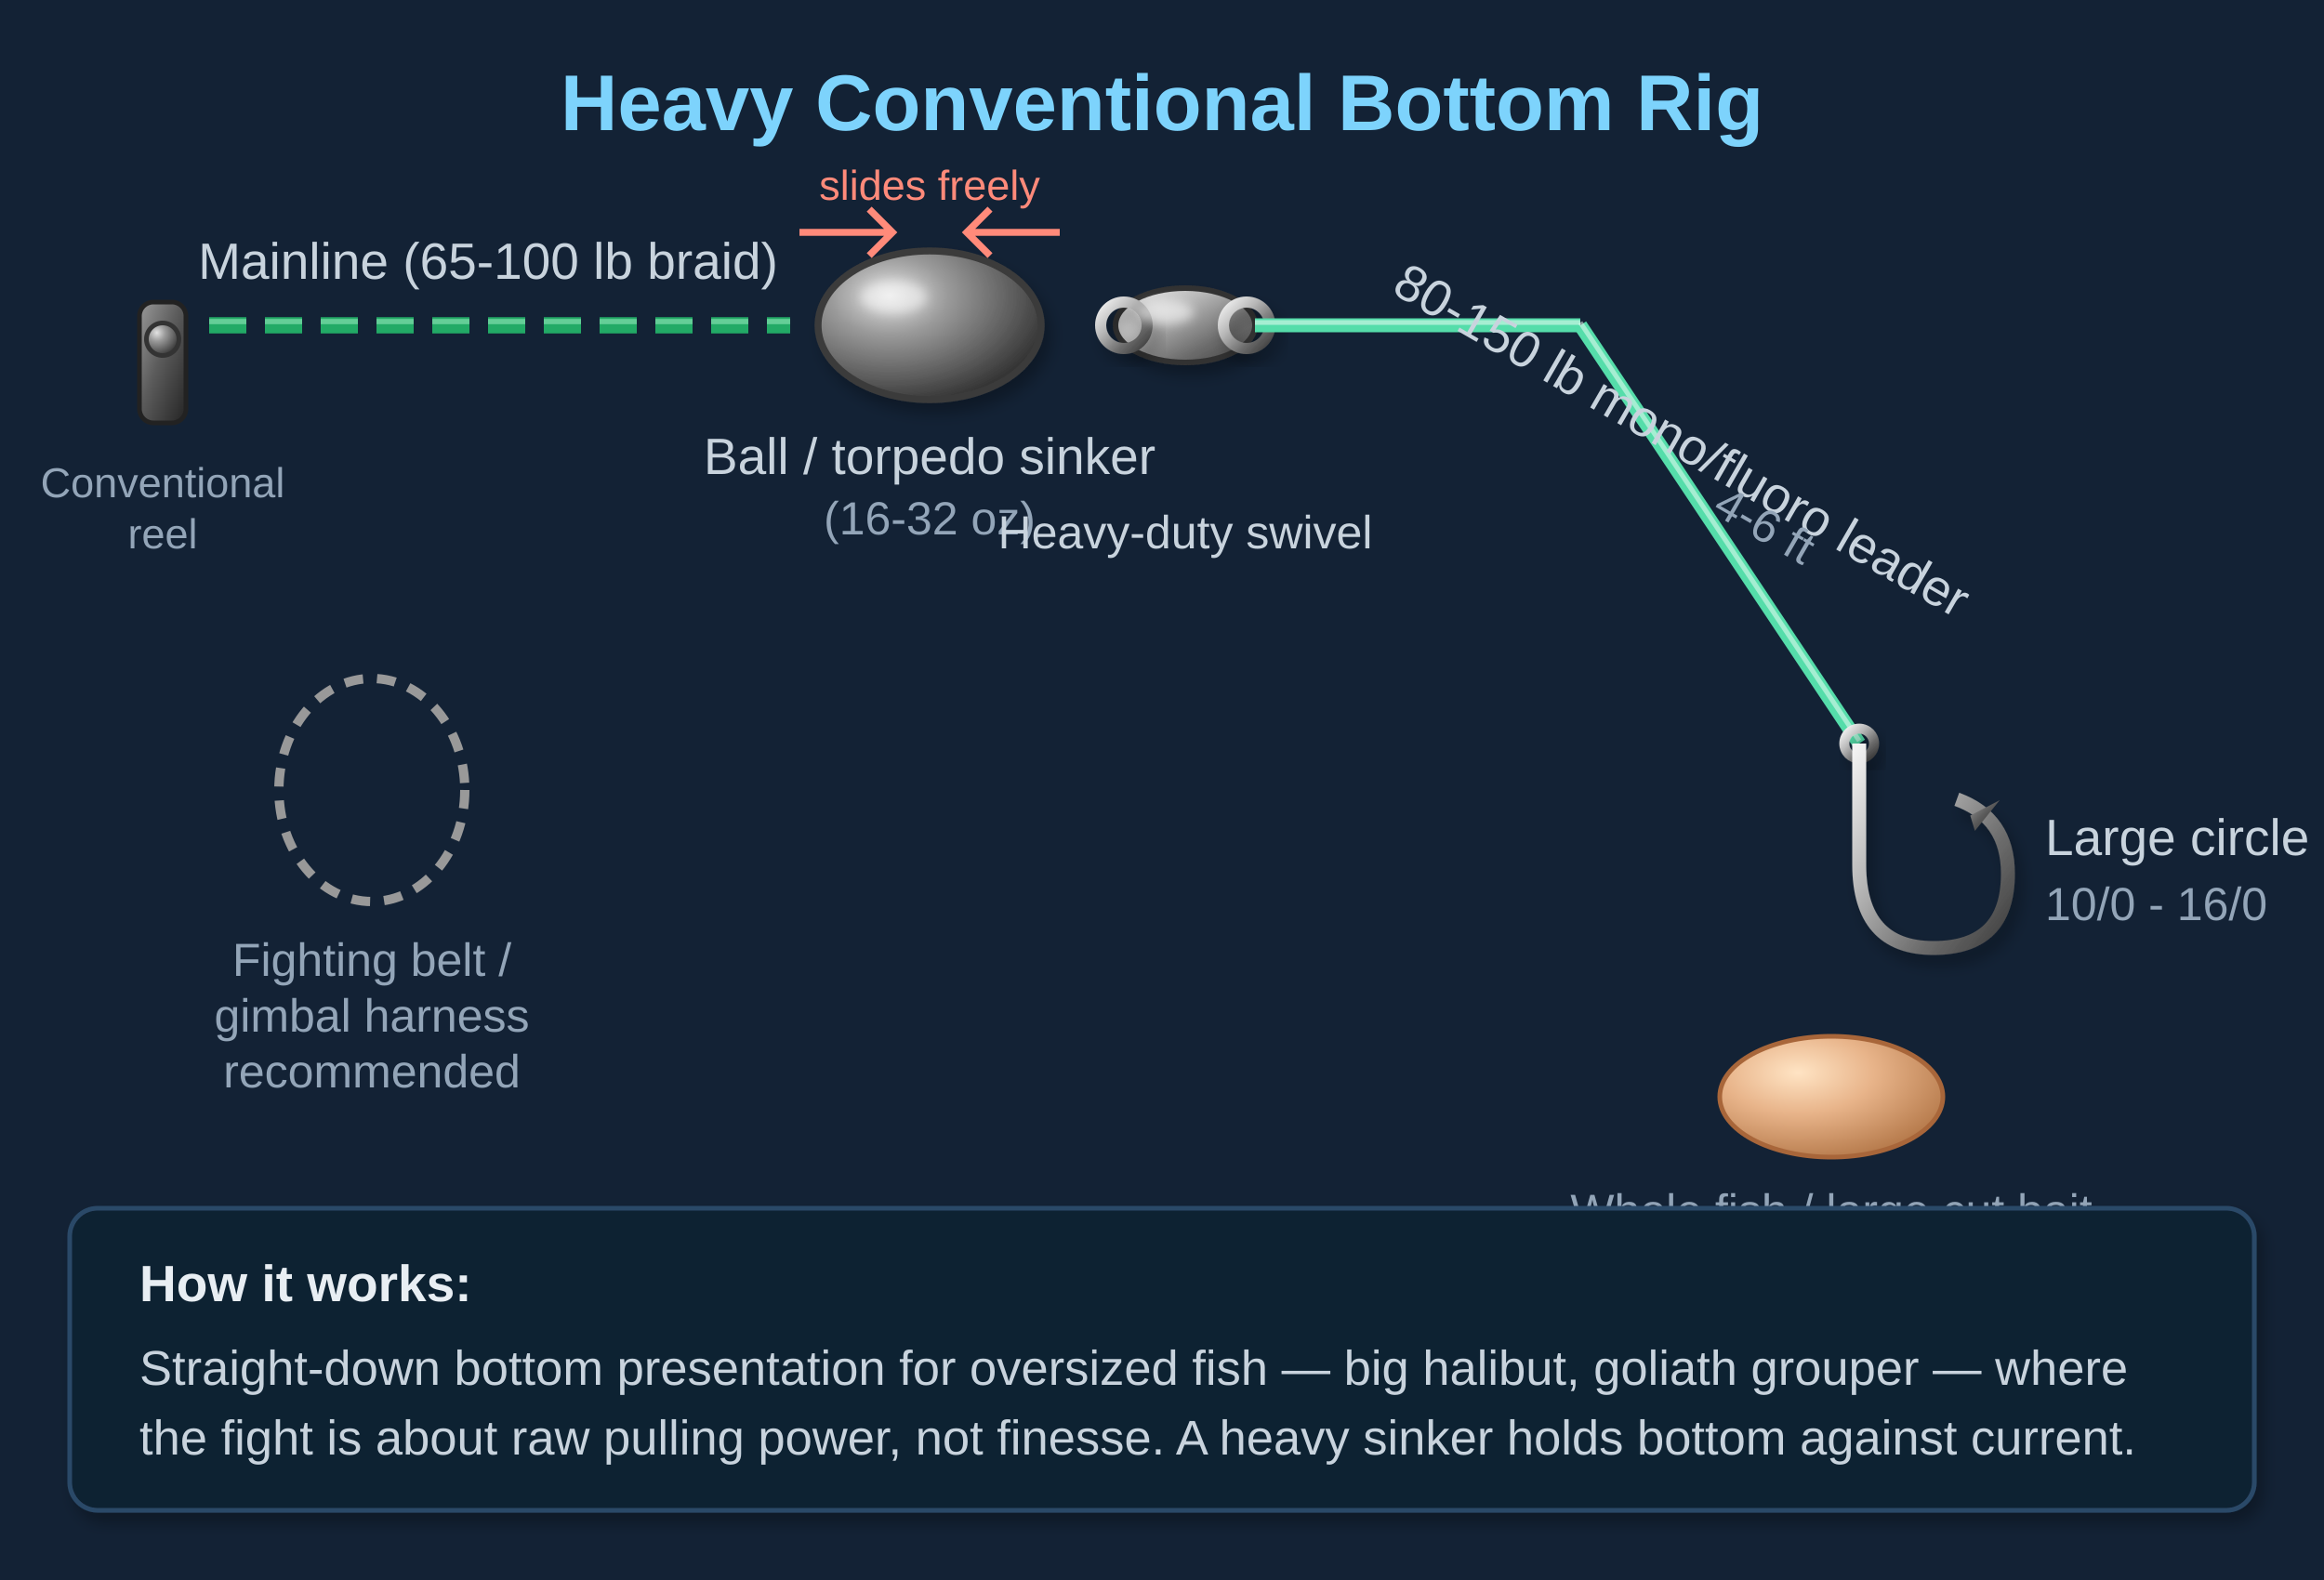
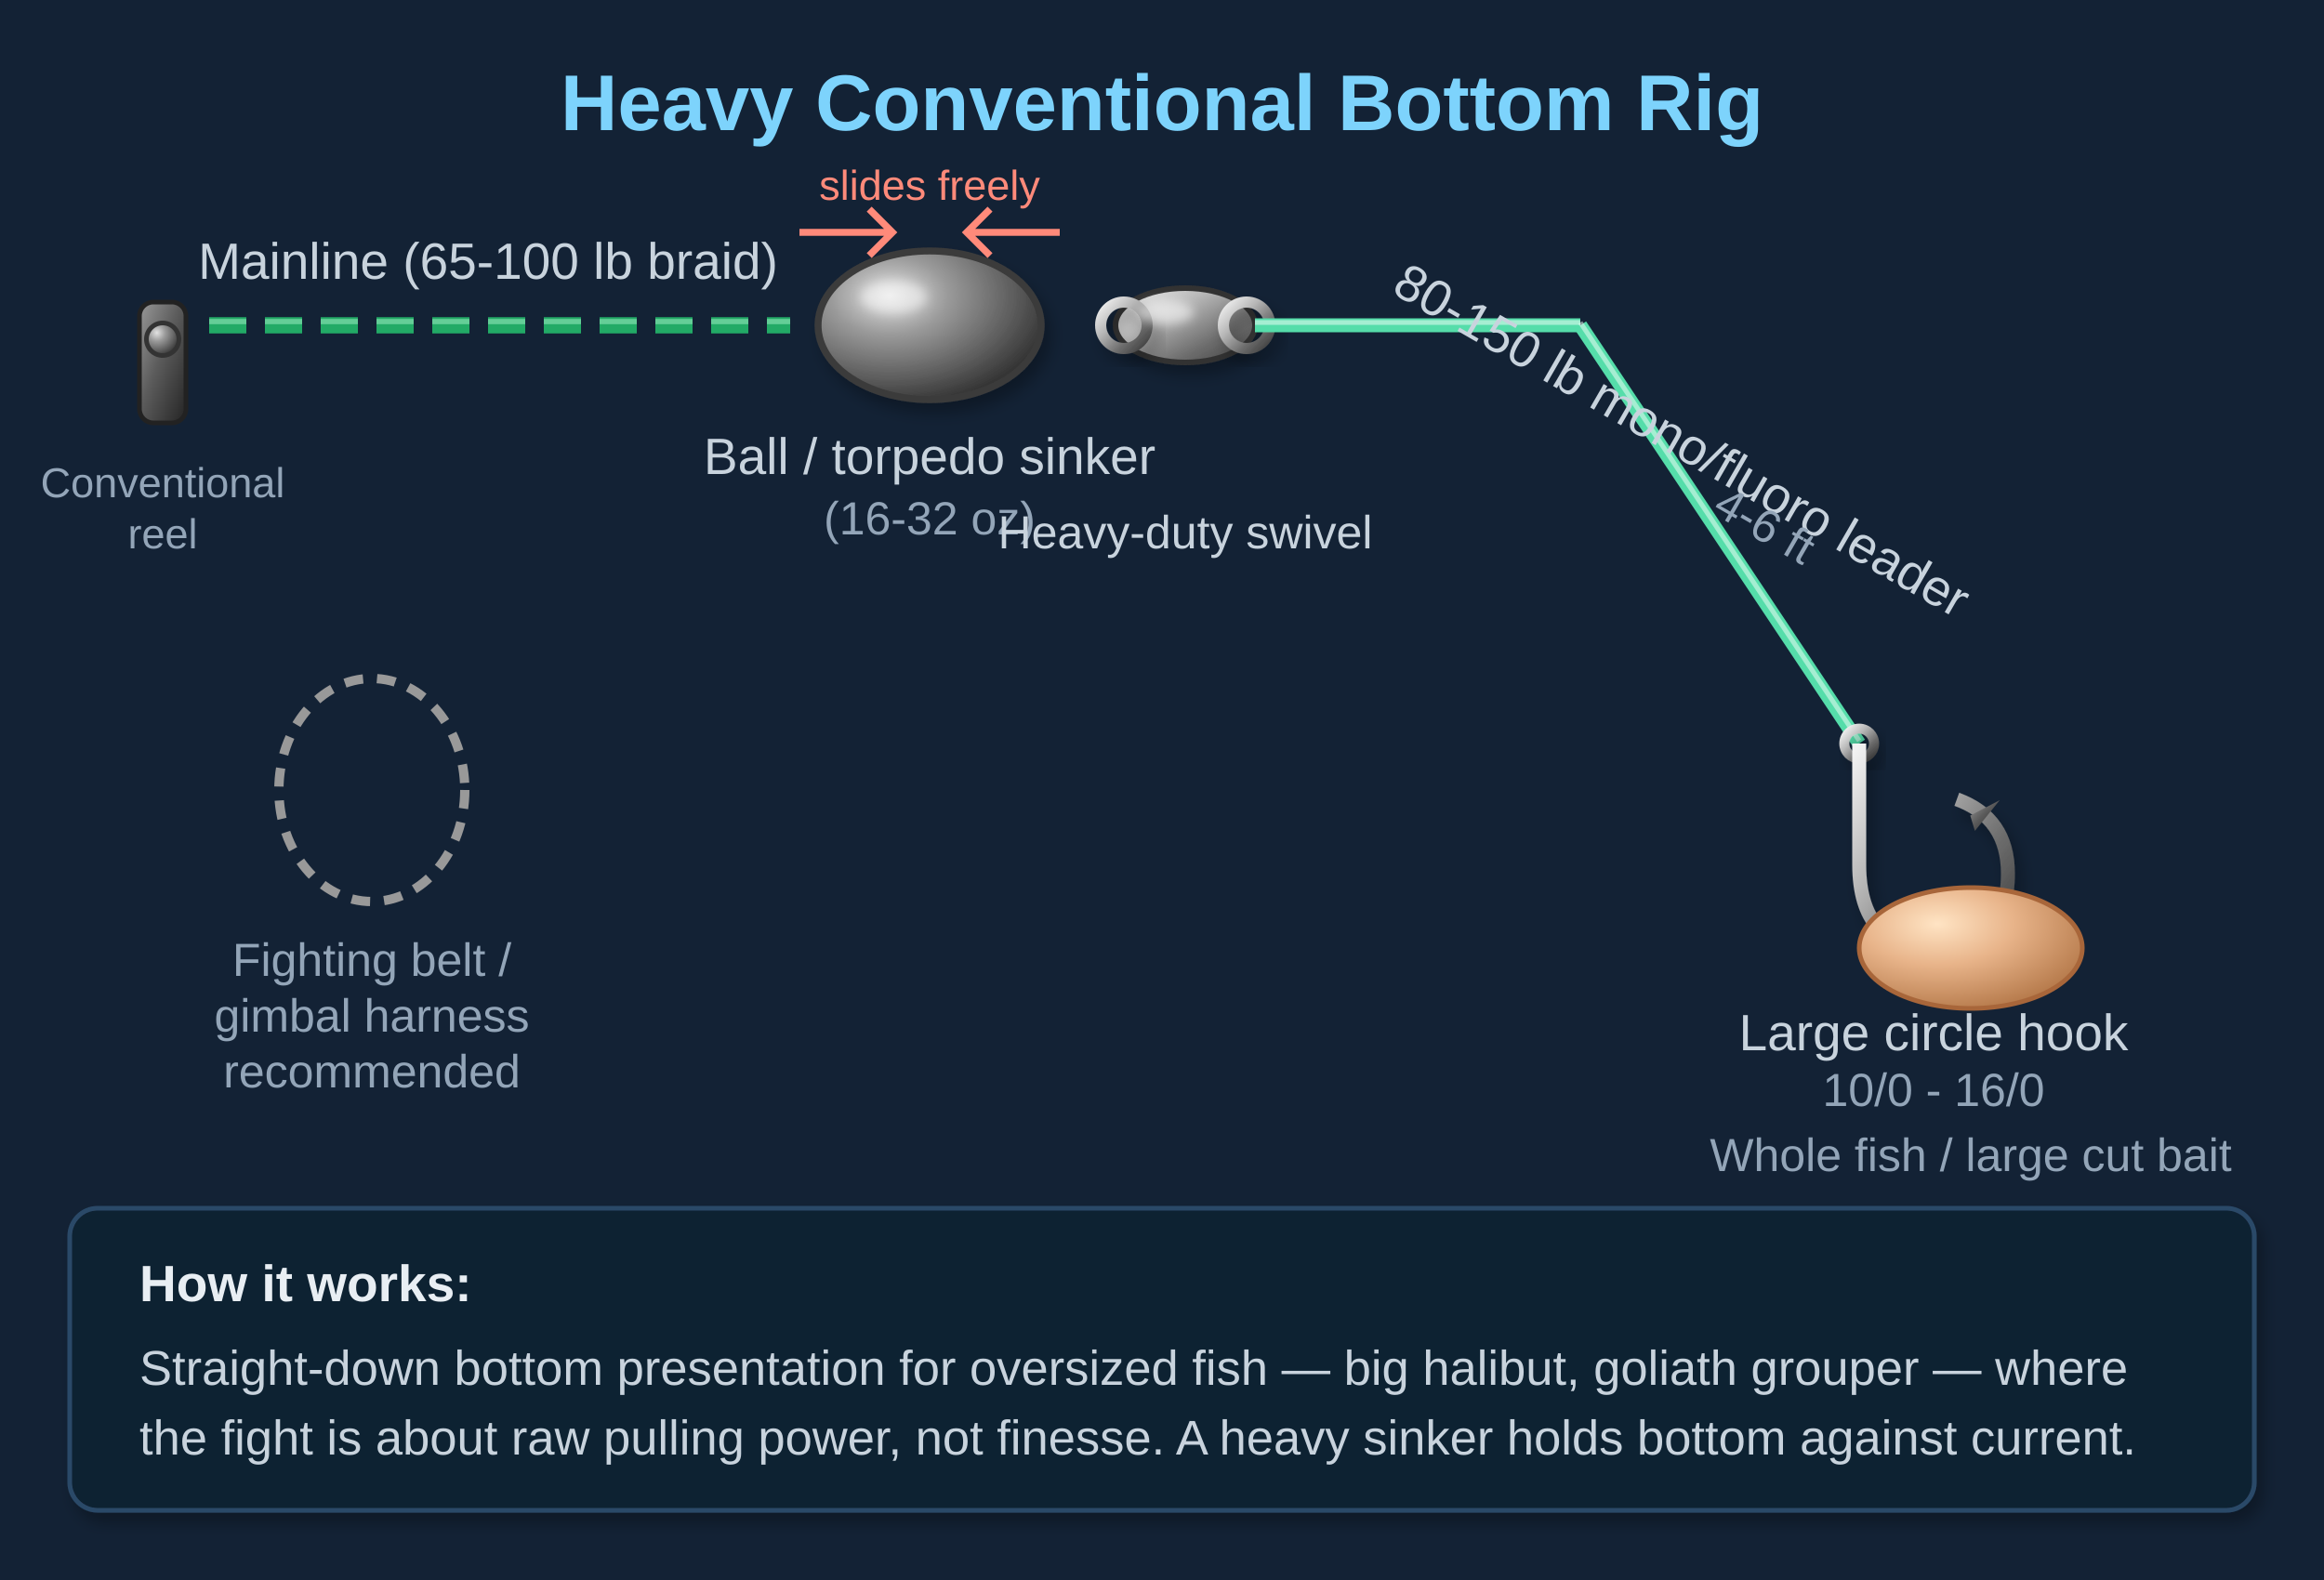
<svg xmlns="http://www.w3.org/2000/svg" viewBox="0 0 500 340" font-family="Arial, sans-serif">
  <rect x="0" y="0" width="500" height="340" fill="#132235" />
  <defs>
    <radialGradient id="baitGrad" cx="35%" cy="30%" r="75%">
      <stop offset="0%" stop-color="#ffe4c4" />
      <stop offset="45%" stop-color="#e8b48a" />
      <stop offset="100%" stop-color="#b5794a" />
    </radialGradient>
    <filter id="glossBlur" x="-60%" y="-60%" width="220%" height="220%">
      <feGaussianBlur stdDeviation="1.1" />
    </filter>
  </defs>
  <defs>
    <linearGradient id="steelGrad" x1="0%" y1="0%" x2="100%" y2="100%">
      <stop offset="0%" stop-color="#f2f2f2" />
      <stop offset="35%" stop-color="#b8b8b8" />
      <stop offset="70%" stop-color="#6e6e6e" />
      <stop offset="100%" stop-color="#3d3d3d" />
    </linearGradient>
    <linearGradient id="steelGradDark" x1="0%" y1="0%" x2="100%" y2="100%">
      <stop offset="0%" stop-color="#9a9a9a" />
      <stop offset="45%" stop-color="#5c5c5c" />
      <stop offset="100%" stop-color="#242424" />
    </linearGradient>
    <radialGradient id="leadGrad" cx="32%" cy="30%" r="75%">
      <stop offset="0%" stop-color="#e2e2e2" />
      <stop offset="35%" stop-color="#9a9a9a" />
      <stop offset="75%" stop-color="#5c5c5c" />
      <stop offset="100%" stop-color="#333333" />
    </radialGradient>
    <filter id="softShadow" x="-40%" y="-40%" width="180%" height="180%">
      <feDropShadow dx="1.4" dy="2.2" stdDeviation="1.6" flood-color="#000000" flood-opacity="0.28" />
    </filter>
  </defs>
  <text x="250" y="28" text-anchor="middle" font-size="17" font-weight="bold" fill="#7DD3FC">Heavy Conventional Bottom Rig</text>
  <g transform="translate(30, 55)">
    <rect x="0" y="10" width="10" height="26" rx="3" fill="url(#steelGradDark)" stroke="#222222" stroke-width="1" />
    <circle cx="5" cy="18" r="3.5" fill="url(#leadGrad)" stroke="#333333" stroke-width="1" />
    <text x="5" y="52" text-anchor="middle" font-size="9" fill="#93a5b8">Conventional</text>
    <text x="5" y="63" text-anchor="middle" font-size="9" fill="#93a5b8">reel</text>
  </g>
  <line x1="45" y1="70" x2="170" y2="70" stroke="#2a6" stroke-width="3.5" stroke-dasharray="8,4" />
  <line x1="45" y1="69.2" x2="170" y2="69.2" stroke="#8fe6b8" stroke-width="1.12" stroke-dasharray="8,4" opacity="0.6" />
  <text x="105" y="60" text-anchor="middle" font-size="11" fill="#c8d3dd">Mainline (65-100 lb braid)</text>
  <ellipse cx="200" cy="70" rx="24" ry="16" fill="url(#leadGrad)" stroke="#3a3a3a" stroke-width="1.5" filter="url(#softShadow)" />
  <ellipse cx="192.3" cy="63.9" rx="7.2" ry="3.5" fill="#ffffff" opacity="0.5" filter="url(#glossBlur)" />
  <text x="200" y="102" text-anchor="middle" font-size="11" fill="#c8d3dd">Ball / torpedo sinker</text>
  <text x="200" y="115" text-anchor="middle" font-size="10" fill="#93a5b8">(16-32 oz)</text>
  <path d="M172 50 L192 50 M187 45 L192 50 L187 55" fill="none" stroke="#ff8a7a" stroke-width="1.5" />
  <path d="M228 50 L208 50 M213 45 L208 50 L213 55" fill="none" stroke="#ff8a7a" stroke-width="1.5" />
  <text x="200" y="43" text-anchor="middle" font-size="9" fill="#ff8a7a">slides freely</text>
  <ellipse cx="255.0" cy="70.0" rx="15.0" ry="8.0" fill="url(#steelGrad)" stroke="#333333" stroke-width="1.2" filter="url(#softShadow)" />
  <circle cx="241.8" cy="70.0" r="5.0" fill="none" stroke="url(#steelGrad)" stroke-width="2.4" filter="url(#softShadow)" />
  <circle cx="268.2" cy="70.0" r="5.0" fill="none" stroke="url(#steelGrad)" stroke-width="2.4" filter="url(#softShadow)" />
  <ellipse cx="250.8" cy="67.2" rx="6.0" ry="2.6" fill="#ffffff" opacity="0.55" filter="url(#glossBlur)" />
  <text x="255" y="118" text-anchor="middle" font-size="10" fill="#c8d3dd">Heavy-duty swivel</text>
  <line x1="270" y1="70" x2="340" y2="70" stroke="#5da" stroke-width="3" />
  <line x1="270" y1="69.4" x2="340" y2="69.4" stroke="#e8fbf3" stroke-width="1.02" opacity="0.55" />
  <line x1="340" y1="70" x2="400" y2="160" stroke="#5da" stroke-width="3" />
  <line x1="340" y1="69.4" x2="400" y2="159.4" stroke="#e8fbf3" stroke-width="1.02" opacity="0.55" />
  <text x="360" y="98" text-anchor="middle" font-size="11" fill="#c8d3dd" transform="rotate(30, 360, 98)">80-150 lb mono/fluoro leader</text>
  <text x="378" y="116" text-anchor="middle" font-size="10" fill="#93a5b8" transform="rotate(30, 378, 116)">4-6 ft</text>
  <g transform="translate(400, 160)">
    <circle cx="0" cy="0" r="3.2" fill="none" stroke="url(#steelGrad)" stroke-width="2.16" filter="url(#softShadow)" />
    <path d="M0 0 L0 26 Q0 44 16 44 Q32 44 32 28 Q32 16 21 12" fill="none" stroke="url(#steelGrad)" stroke-width="3" filter="url(#softShadow)" />
    <path d="M23.89 15.50 L30.24 12.18 L24.89 18.80 Z" fill="url(#steelGradDark)" />
-     <text x="40" y="24" font-size="11" fill="#c8d3dd">Large circle hook</text>
-     <text x="40" y="38" font-size="10" fill="#93a5b8">10/0 - 16/0</text>
+     <text x="16" y="66" text-anchor="middle" font-size="11" fill="#c8d3dd">Large circle hook</text>
+     <text x="16" y="78" text-anchor="middle" font-size="10" fill="#93a5b8">10/0 - 16/0</text>
  </g>
-   <g transform="translate(378, 218)">
+   <g transform="translate(408, 186)">
    <ellipse cx="16" cy="18" rx="24" ry="13" fill="url(#baitGrad)" stroke="#a8663a" stroke-width="1" />
-     <text x="16" y="46" text-anchor="middle" font-size="10" fill="#93a5b8">Whole fish / large cut bait</text>
+     <text x="16" y="66" text-anchor="middle" font-size="10" fill="#93a5b8">Whole fish / large cut bait</text>
  </g>
  <g transform="translate(60, 150)">
    <ellipse cx="20" cy="20" rx="20" ry="24" fill="none" stroke="#999" stroke-width="2" stroke-dasharray="4,3" />
    <text x="20" y="60" text-anchor="middle" font-size="10" fill="#93a5b8">Fighting belt /</text>
    <text x="20" y="72" text-anchor="middle" font-size="10" fill="#93a5b8">gimbal harness</text>
    <text x="20" y="84" text-anchor="middle" font-size="10" fill="#93a5b8">recommended</text>
  </g>
  <rect x="15" y="260" width="470" height="65" rx="6" fill="#0f2032" stroke="#2c4a68" stroke-width="1" filter="url(#softShadow)" />
  <text x="30" y="280" font-size="11" fill="#e8eef3" font-weight="bold">How it works:</text>
  <text x="30" y="298" font-size="10.5" fill="#c8d3dd">Straight-down bottom presentation for oversized fish — big halibut, goliath grouper — where</text>
  <text x="30" y="313" font-size="10.5" fill="#c8d3dd">the fight is about raw pulling power, not finesse. A heavy sinker holds bottom against current.</text>
</svg>
